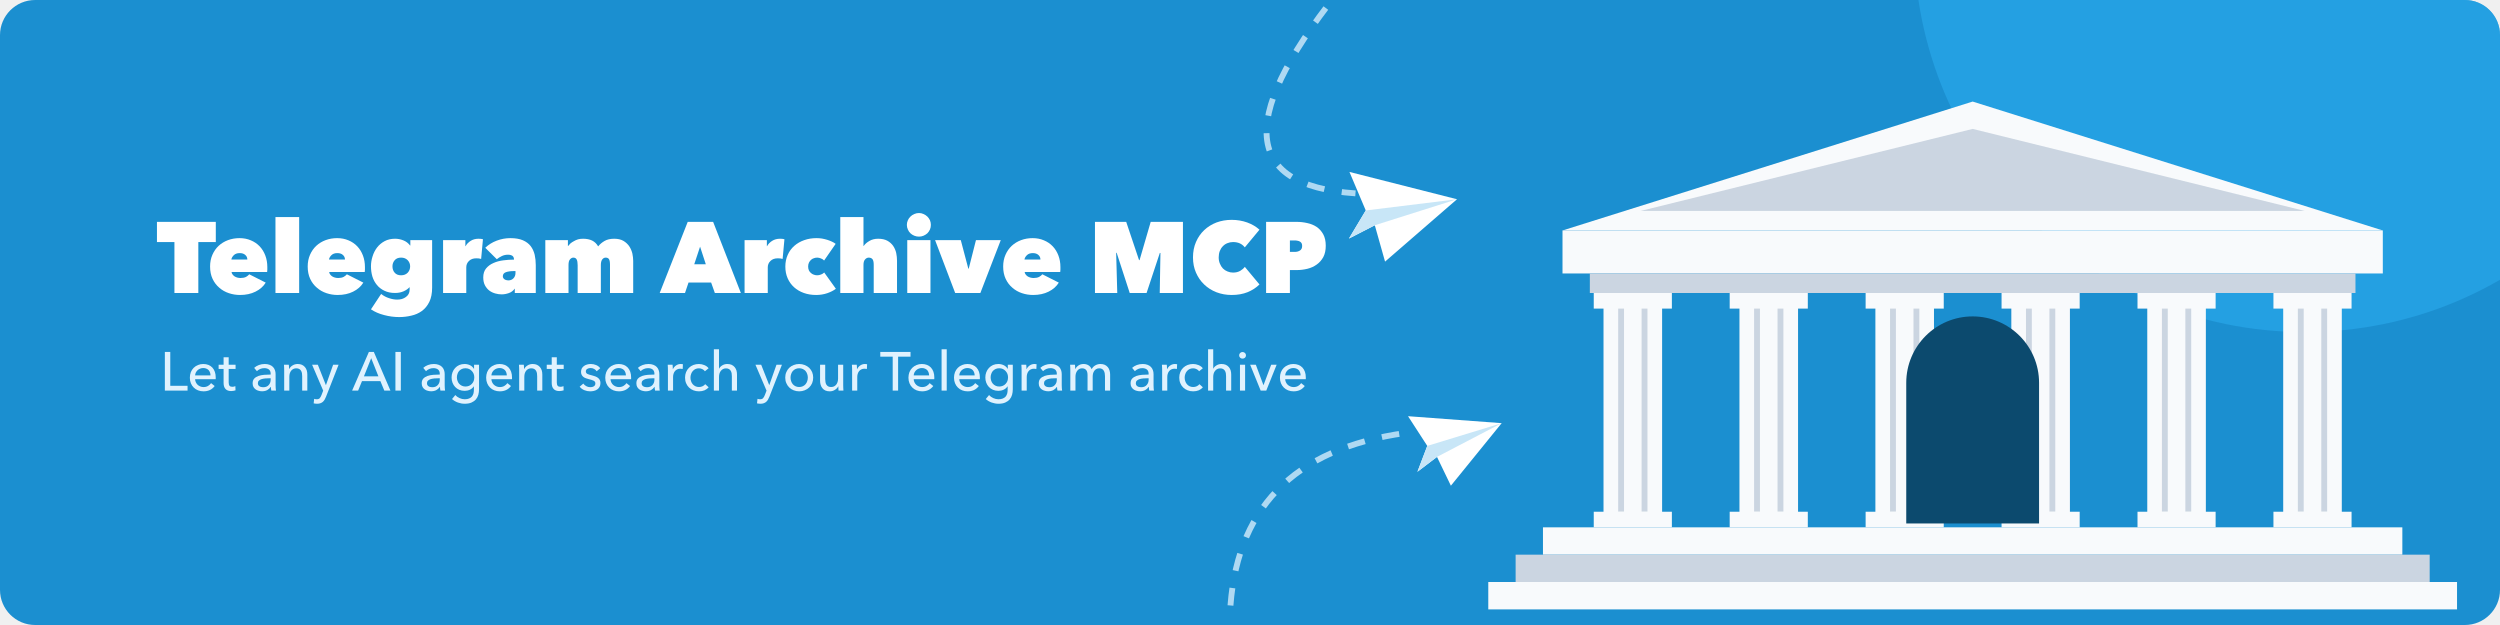
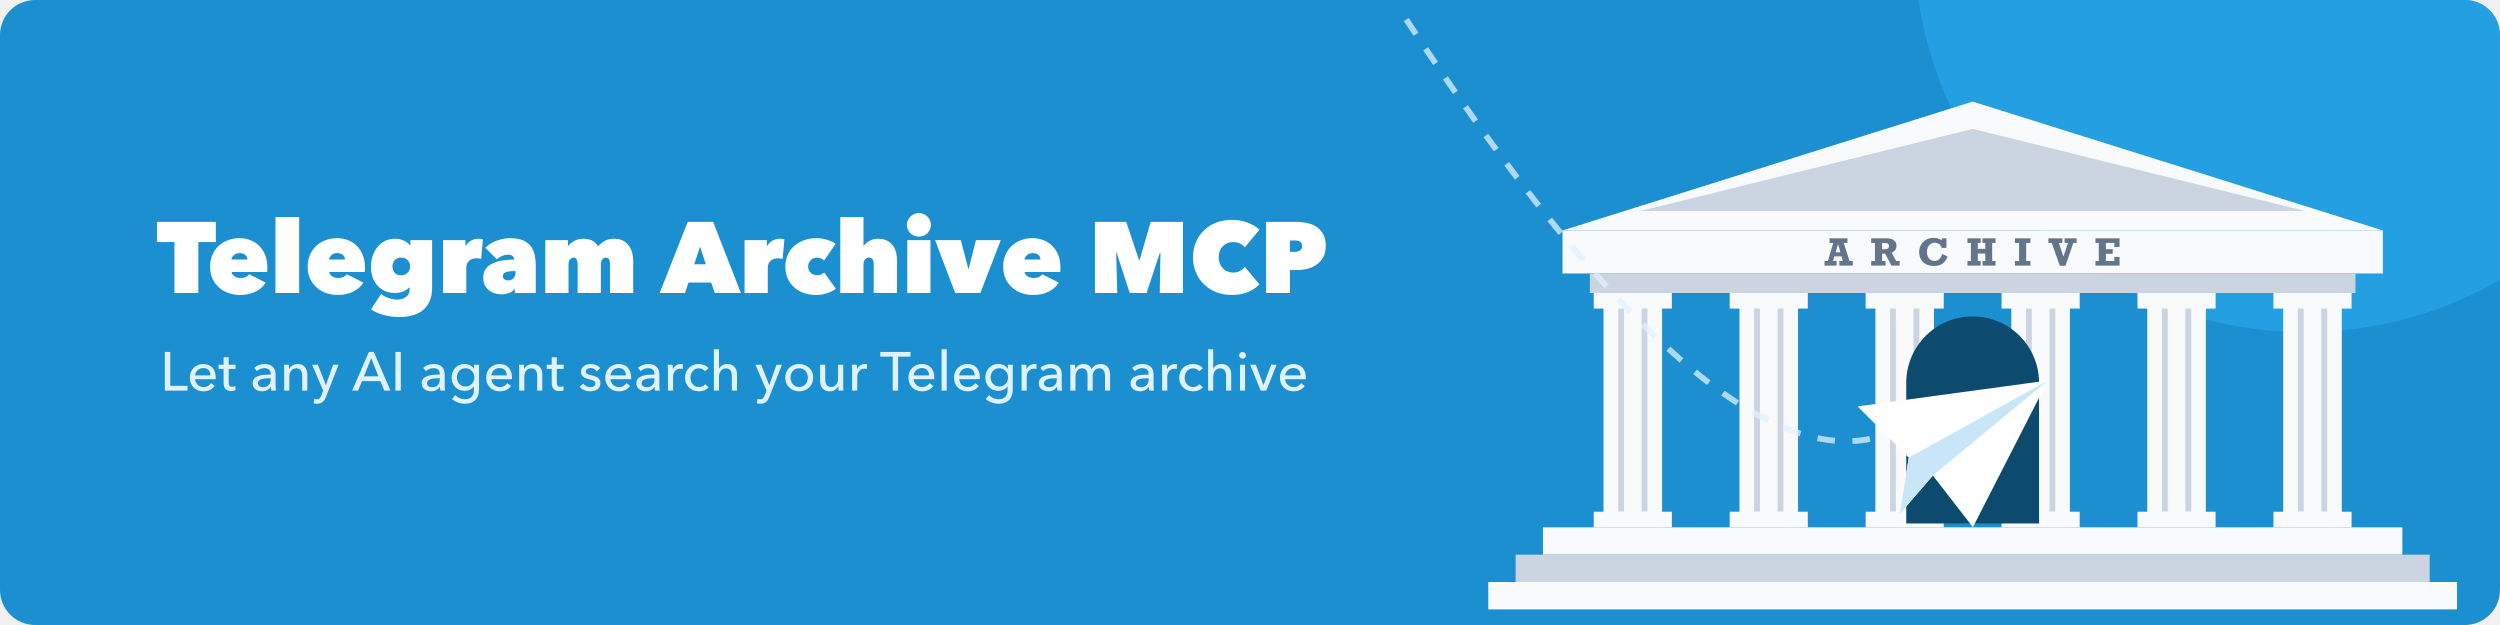
<svg xmlns="http://www.w3.org/2000/svg" viewBox="0 0 1280 320" width="1280" height="320" role="img" aria-label="Telegram Archive MCP: let any AI agent search your Telegram archive">
  <defs>
-     <path id="avenirheavy0" d="M419 0H181V507H7V708H593V507H419Z" />
-     <path id="avenirheavy1" d="M403 333Q403 361 382 379Q362 397 327 397Q289 397 268 376Q247 355 244 333ZM602 258Q602 245 602 232Q601 218 600 209H246Q247 195 256 184Q264 173 276 165Q289 157 304 153Q320 149 336 149Q368 149 390 160Q411 172 422 186L586 103Q551 46 484 13Q418 -20 330 -20Q273 -20 219 -2Q165 16 124 52Q82 87 57 140Q32 193 32 263Q32 328 55 380Q78 433 118 470Q157 506 210 526Q264 546 325 546Q387 546 438 524Q489 503 526 464Q562 426 582 373Q602 320 602 258Z" />
-     <path id="avenirheavy2" d="M53 756H289V0H53Z" />
-     <path id="avenirheavy3" d="M32 265Q32 316 48 365Q63 414 93 453Q123 492 168 516Q213 540 272 540Q314 540 354 524Q395 508 421 473H424V526H641V54Q641 -32 613 -89Q585 -146 538 -180Q492 -213 433 -226Q374 -240 313 -240Q238 -240 163 -220Q88 -201 32 -163L133 -10Q171 -39 213 -52Q255 -66 293 -66Q318 -66 340 -60Q363 -53 380 -40Q397 -28 407 -10Q417 9 417 33V56H414Q395 34 358 17Q320 0 272 0Q211 0 166 22Q121 43 91 80Q61 116 46 164Q32 212 32 265ZM246 265Q246 227 268 202Q290 176 332 176Q373 176 398 202Q422 228 422 265Q422 300 398 326Q373 352 332 352Q290 352 268 326Q246 300 246 265Z" />
-     <path id="avenirheavy4" d="M53 526H275V466H277Q294 498 328 519Q361 540 406 540Q433 540 450 535L432 339Q421 342 408 344Q394 345 383 345Q338 345 311 319Q284 293 284 255V0H53Z" />
-     <path id="avenirheavy5" d="M334 218Q283 218 252 207Q221 196 221 166Q221 155 226 148Q231 140 239 135Q247 130 256 128Q266 125 274 125Q307 125 327 146Q347 167 347 200V218ZM332 334Q332 358 316 370Q299 381 272 381Q240 381 212 368Q183 354 161 336L46 450Q94 496 160 521Q226 546 296 546Q371 546 420 525Q469 504 498 467Q526 430 538 381Q549 332 549 277V0H340V42H338Q318 12 281 -1Q244 -14 209 -14Q178 -14 146 -5Q113 4 86 24Q60 44 43 76Q26 108 26 155Q26 210 54 244Q83 279 127 298Q171 318 226 325Q280 332 332 332Z" />
-     <path id="avenirheavy6" d="M375 0V276Q375 316 365 334Q355 352 332 352Q315 352 300 336Q284 320 284 279V0H53V526H278V468H280Q290 481 304 494Q319 506 338 516Q356 527 379 534Q402 540 429 540Q481 540 519 522Q557 503 579 464Q605 496 643 518Q681 540 739 540Q795 540 832 518Q868 496 890 463Q911 430 920 392Q928 353 928 320V0H697V280Q697 323 686 338Q676 352 654 352Q634 352 620 334Q606 315 606 279V0Z" />
-     <path id="avenirheavy7" d="M263 708H516L792 0H533L496 104H271L236 0H-16ZM386 461 328 286H443Z" />
-     <path id="avenirheavy8" d="M339 -20Q272 -20 216 0Q160 20 119 57Q78 94 55 146Q32 198 32 263Q32 327 56 380Q79 432 121 469Q163 506 220 526Q276 546 342 546Q369 546 396 542Q424 537 450 529Q475 521 496 511Q518 501 533 489L418 323Q406 337 386 344Q367 352 349 352Q332 352 316 346Q300 341 288 330Q275 318 267 302Q259 285 259 263Q259 241 267 224Q275 208 288 198Q300 187 316 182Q332 176 349 176Q369 176 388 184Q407 191 419 204L535 42Q502 16 450 -2Q397 -20 339 -20Z" />
-     <path id="avenirheavy9" d="M430 540Q485 540 522 520Q558 500 580 468Q601 437 610 398Q618 359 618 320V0H386V280Q386 320 374 336Q361 352 336 352Q316 352 300 334Q284 317 284 279V0H53V756H284V468H286Q306 497 343 518Q380 540 430 540Z" />
-     <path id="avenirheavy10" d="M54 526H285V0H54ZM50 678Q50 702 60 724Q69 745 86 761Q102 777 124 786Q146 796 171 796Q195 796 216 786Q237 777 254 761Q270 745 280 724Q289 702 289 678Q289 653 280 632Q270 610 254 594Q237 579 216 570Q195 561 171 561Q146 561 124 570Q102 579 86 594Q69 610 60 632Q50 653 50 678Z" />
-     <path id="avenirheavy11" d="M-8 526H248L323 242H327L399 526H646L443 0H192Z" />
-     <path id="avenirheavy12" d="M277 400 288 0H66V708H377L505 327H510L621 708H942V0H711L718 398L712 399L580 0H412L282 400Z" />
-     <path id="avenirheavy13" d="M34 354Q34 439 64 508Q94 577 146 626Q198 675 268 702Q339 728 419 728Q501 728 574 702Q647 675 696 630L550 454Q530 480 500 494Q470 507 433 507Q403 507 377 496Q351 486 332 466Q312 446 301 418Q290 389 290 354Q290 319 302 292Q313 264 332 244Q352 224 378 214Q404 203 433 203Q474 203 504 220Q533 237 550 260L696 85Q648 37 578 8Q508 -20 419 -20Q339 -20 268 7Q198 34 146 84Q94 133 64 202Q34 270 34 354Z" />
-     <path id="avenirheavy14" d="M303 228V0H66V708H370Q424 708 476 696Q528 685 569 658Q610 630 635 584Q660 539 660 470Q660 404 636 358Q611 312 570 283Q530 254 478 241Q425 228 370 228ZM303 523V409H353Q380 409 402 422Q425 436 425 468Q425 485 419 496Q413 506 402 512Q392 518 379 520Q366 523 353 523Z" />
-     <path id="avenirmed15" d="M185 88H501V0H86V708H185Z" />
-     <path id="avenirmed16" d="M428 279Q427 307 418 332Q410 356 394 374Q377 392 352 402Q328 413 295 413Q265 413 238 402Q212 392 192 374Q173 356 160 332Q148 307 146 279ZM523 241Q523 233 523 225Q523 217 522 209H146Q147 179 160 152Q172 126 193 106Q214 87 242 76Q269 65 300 65Q348 65 383 86Q418 107 438 137L504 84Q466 34 414 10Q363 -13 300 -13Q246 -13 200 5Q154 23 121 56Q88 88 69 134Q50 180 50 236Q50 291 68 338Q87 384 120 417Q153 450 198 468Q243 487 295 487Q347 487 390 470Q432 453 462 421Q491 389 507 344Q523 298 523 241Z" />
-     <path id="avenirmed17" d="M313 397H187V150Q187 107 203 88Q219 70 254 70Q267 70 282 73Q297 76 309 82L312 5Q295 -1 274 -4Q254 -8 232 -8Q165 -8 130 29Q94 66 94 140V397H3V474H94V610H187V474H313Z" />
-     <path id="avenirmed18" d="M376 307Q376 360 344 386Q312 411 259 411Q219 411 184 396Q148 380 124 356L74 416Q109 449 160 468Q210 487 268 487Q319 487 356 472Q394 458 418 433Q442 408 454 374Q466 340 466 301V94Q466 70 468 44Q469 17 473 0H388Q380 34 380 68H377Q351 30 312 9Q272 -12 218 -12Q190 -12 160 -4Q129 3 104 20Q79 37 62 65Q46 93 46 134Q46 188 75 220Q104 251 151 268Q198 284 257 289Q316 294 376 294ZM353 226Q318 226 280 223Q243 220 212 211Q182 202 162 184Q142 166 142 136Q142 115 150 101Q159 87 173 78Q187 69 204 66Q221 62 239 62Q305 62 340 102Q376 141 376 201V226Z" />
-     <path id="avenirmed19" d="M166 474Q168 456 169 434Q170 411 170 396H173Q182 415 198 432Q213 448 233 460Q253 473 277 480Q301 487 327 487Q373 487 406 472Q439 456 461 430Q483 404 494 369Q504 334 504 294V0H410V263Q410 292 406 318Q401 344 389 364Q377 384 356 396Q335 408 302 408Q246 408 210 366Q175 323 175 252V0H81V372Q81 391 80 421Q79 451 77 474Z" />
-     <path id="avenirmed20" d="M261 102H263L394 474H494L264 -112Q252 -142 238 -166Q224 -189 205 -206Q186 -222 160 -231Q135 -240 100 -240Q85 -240 70 -238Q54 -237 38 -233L47 -150Q71 -158 94 -158Q131 -158 149 -138Q167 -117 182 -79L212 0L9 474H114Z" />
-     <path id="avenirmed21" d="M115 0H5L312 708H402L706 0H594L522 174H186ZM221 261H486L354 593Z" />
-     <path id="avenirmed22" d="M185 0H86V708H185Z" />
-     <path id="avenirmed23" d="M118 -81Q149 -116 196 -137Q242 -158 291 -158Q338 -158 370 -144Q402 -131 422 -108Q441 -84 450 -52Q458 -20 458 17V78H456Q430 38 385 17Q340 -4 289 -4Q235 -4 190 15Q146 34 115 67Q84 100 67 144Q50 189 50 240Q50 291 67 336Q84 381 115 414Q146 448 190 468Q234 487 288 487Q339 487 386 465Q432 443 459 398H461V474H552V24Q552 -28 539 -76Q526 -123 495 -160Q464 -196 414 -218Q364 -240 290 -240Q228 -240 166 -218Q103 -195 58 -154ZM147 242Q147 209 158 179Q168 149 188 126Q209 103 238 89Q267 75 304 75Q340 75 370 88Q400 101 421 124Q442 146 454 176Q465 207 465 242Q465 276 454 306Q442 336 420 359Q399 382 370 396Q340 409 304 409Q267 409 238 396Q209 382 188 360Q168 337 158 306Q147 276 147 242Z" />
-     <path id="avenirmed24" d="M337 354Q321 380 292 396Q263 413 227 413Q211 413 195 410Q179 406 166 398Q154 391 146 380Q139 368 139 351Q139 321 166 306Q193 292 247 280Q281 272 310 261Q339 250 360 234Q382 217 394 194Q406 171 406 140Q406 98 390 69Q374 40 348 22Q321 3 287 -5Q253 -13 217 -13Q163 -13 112 8Q60 29 26 72L93 129Q112 101 146 82Q179 63 219 63Q237 63 254 66Q270 70 284 78Q297 86 305 99Q313 112 313 132Q313 165 282 181Q250 197 189 211Q165 217 140 226Q116 234 96 249Q76 264 64 286Q51 309 51 342Q51 380 66 408Q82 435 107 452Q132 470 164 478Q196 487 230 487Q281 487 328 467Q376 447 402 409Z" />
-     <path id="avenirmed25" d="M81 372Q81 391 80 421Q79 451 77 474H166Q168 456 169 432Q170 409 170 394H173Q193 436 232 462Q270 487 318 487Q340 487 355 483L351 396Q331 401 308 401Q274 401 249 388Q224 376 208 355Q191 334 183 306Q175 279 175 249V0H81V372Z" />
-     <path id="avenirmed26" d="M413 354Q398 377 368 392Q338 408 304 408Q267 408 238 394Q210 380 190 356Q170 333 160 302Q149 271 149 237Q149 203 160 172Q170 141 190 118Q210 94 239 80Q268 66 305 66Q341 66 370 80Q400 94 419 118L482 61Q452 26 407 6Q362 -13 305 -13Q250 -13 204 5Q157 23 123 56Q89 88 70 134Q50 180 50 237Q50 293 69 339Q88 385 122 418Q156 451 202 469Q249 487 303 487Q353 487 402 467Q452 447 481 409Z" />
-     <path id="avenirmed27" d="M179 402Q196 437 237 462Q278 487 329 487Q375 487 408 472Q441 456 463 430Q485 404 496 369Q506 334 506 294V0H412V262Q412 291 408 317Q403 343 391 363Q379 383 358 395Q338 407 305 407Q249 407 213 364Q177 322 177 251V0H83V756H177V402Z" />
-     <path id="avenirmed28" d="M561 238Q561 183 542 137Q522 91 488 58Q453 24 406 6Q359 -13 305 -13Q251 -13 204 6Q157 24 123 58Q89 91 70 137Q50 183 50 238Q50 293 70 338Q89 384 123 417Q157 450 204 468Q251 487 305 487Q359 487 406 468Q453 450 488 417Q522 384 542 338Q561 293 561 238ZM463 238Q463 272 452 303Q442 334 422 358Q402 381 372 395Q343 409 305 409Q267 409 238 395Q208 381 188 358Q168 334 158 303Q147 272 147 238Q147 204 158 173Q168 142 188 118Q208 94 238 80Q267 66 305 66Q343 66 372 80Q402 94 422 118Q442 142 452 173Q463 204 463 238Z" />
-     <path id="avenirmed29" d="M415 0Q413 18 412 40Q411 63 411 78H409Q391 40 348 14Q306 -13 254 -13Q208 -13 174 2Q141 17 120 44Q98 70 88 105Q77 140 77 180V474H171V212Q171 183 176 156Q180 130 192 110Q204 90 225 78Q246 66 279 66Q336 66 371 108Q406 151 406 222V474H500V102Q500 83 501 53Q502 23 504 0Z" />
-     <path id="avenirmed30" d="M334 0H235V621H8V708H561V621H334Z" />
-     <path id="avenirmed31" d="M177 0H83V756H177Z" />
-     <path id="avenirmed32" d="M173 396Q191 434 230 460Q270 487 324 487Q372 487 410 465Q449 443 471 392Q495 438 538 462Q581 487 632 487Q678 487 711 472Q744 456 766 430Q788 404 798 369Q809 334 809 294V0H715V263Q715 292 710 318Q705 344 693 364Q681 384 661 396Q641 408 610 408Q578 408 555 394Q532 381 518 360Q503 338 496 311Q490 284 490 256V0H396V282Q396 310 391 333Q386 356 374 372Q362 389 343 398Q324 408 296 408Q244 408 210 366Q175 323 175 252V0H81V372Q81 391 80 421Q79 451 77 474H166Q168 456 169 434Q170 411 170 396H173Z" />
-     <path id="avenirmed33" d="M176 0H82V474H176ZM192 645Q192 619 174 602Q155 585 129 585Q103 585 85 602Q67 620 67 645Q67 671 85 688Q103 706 129 706Q155 706 174 688Q192 671 192 645Z" />
-     <path id="avenirmed34" d="M304 0H202L9 474H113L252 101H254L394 474H494Z" />
+     <path id="rockwellbold0" d="M1057 1251 1372 256H1552V0H811V256H1004L932 512H541L461 256H662V0H-4V256H182L475 1251H274V1507H1260V1251ZM743 1190 608 735H870Z" />
+     <path id="rockwellbold1" d="M1444 1096Q1444 958 1380 864Q1315 770 1184 711L1427 256H1622V0H1163L823 659H651V256H840V0H51V256H258V1251H51V1507H911Q1161 1507 1302 1402Q1444 1296 1444 1096ZM1034 1079Q1034 1165 979 1208Q924 1251 829 1251H651V901H795Q1034 901 1034 1079Z" />
+     <path id="rockwellbold2" d="M1356 1391V1507H1612V977H1356Q1243 1264 979 1264Q848 1264 746 1196Q645 1128 588 1010Q532 893 532 750Q532 616 586 504Q639 393 735 326Q831 260 956 260Q1110 260 1224 366Q1337 473 1376 647L1673 506Q1505 -18 928 -18Q680 -18 494 77Q309 172 209 347Q109 522 109 756Q109 977 212 1154Q315 1331 496 1432Q678 1532 903 1532Q1176 1532 1356 1391Z" />
+     <path id="rockwellbold3" d="M639 1251V924H1051V1251H897V1507H1620V1251H1432V256H1620V0H897V256H1051V666H639V256H797V0H70V256H258V1251H70V1507H797V1251Z" />
+     <path id="rockwellbold4" d="M651 1251V256H883V0H31V256H258V1251H31V1507H883V1251Z" />
+     <path id="rockwellbold5" d="M571 1251 825 498 1079 1251H889V1507H1554V1251H1372L938 -8H627L178 1251H-2V1507H766V1251Z" />
+     <path id="rockwellbold6" d="M1114 1030V1251H647V905H1024V651H647V256H1114V479H1403V0H74V256H256V1251H74V1507H1403V1030Z" />
+     <path id="avenirheavy7" d="M419 0H181V507H7V708H593V507H419Z" />
+     <path id="avenirheavy8" d="M403 333Q403 361 382 379Q362 397 327 397Q289 397 268 376Q247 355 244 333ZM602 258Q602 245 602 232Q601 218 600 209H246Q247 195 256 184Q264 173 276 165Q289 157 304 153Q320 149 336 149Q368 149 390 160Q411 172 422 186L586 103Q551 46 484 13Q418 -20 330 -20Q273 -20 219 -2Q165 16 124 52Q82 87 57 140Q32 193 32 263Q32 328 55 380Q78 433 118 470Q157 506 210 526Q264 546 325 546Q387 546 438 524Q489 503 526 464Q562 426 582 373Q602 320 602 258Z" />
+     <path id="avenirheavy9" d="M53 756H289V0H53Z" />
+     <path id="avenirheavy10" d="M32 265Q32 316 48 365Q63 414 93 453Q123 492 168 516Q213 540 272 540Q314 540 354 524Q395 508 421 473H424V526H641V54Q641 -32 613 -89Q585 -146 538 -180Q492 -213 433 -226Q374 -240 313 -240Q238 -240 163 -220Q88 -201 32 -163L133 -10Q171 -39 213 -52Q255 -66 293 -66Q318 -66 340 -60Q363 -53 380 -40Q397 -28 407 -10Q417 9 417 33V56H414Q395 34 358 17Q320 0 272 0Q211 0 166 22Q121 43 91 80Q61 116 46 164Q32 212 32 265ZM246 265Q246 227 268 202Q290 176 332 176Q373 176 398 202Q422 228 422 265Q422 300 398 326Q373 352 332 352Q290 352 268 326Q246 300 246 265Z" />
+     <path id="avenirheavy11" d="M53 526H275V466H277Q294 498 328 519Q361 540 406 540Q433 540 450 535L432 339Q421 342 408 344Q394 345 383 345Q338 345 311 319Q284 293 284 255V0H53Z" />
+     <path id="avenirheavy12" d="M334 218Q283 218 252 207Q221 196 221 166Q221 155 226 148Q231 140 239 135Q247 130 256 128Q266 125 274 125Q307 125 327 146Q347 167 347 200V218ZM332 334Q332 358 316 370Q299 381 272 381Q240 381 212 368Q183 354 161 336L46 450Q94 496 160 521Q226 546 296 546Q371 546 420 525Q469 504 498 467Q526 430 538 381Q549 332 549 277V0H340V42H338Q318 12 281 -1Q244 -14 209 -14Q178 -14 146 -5Q113 4 86 24Q60 44 43 76Q26 108 26 155Q26 210 54 244Q83 279 127 298Q171 318 226 325Q280 332 332 332Z" />
+     <path id="avenirheavy13" d="M375 0V276Q375 316 365 334Q355 352 332 352Q315 352 300 336Q284 320 284 279V0H53V526H278V468H280Q290 481 304 494Q319 506 338 516Q356 527 379 534Q402 540 429 540Q481 540 519 522Q557 503 579 464Q605 496 643 518Q681 540 739 540Q795 540 832 518Q868 496 890 463Q911 430 920 392Q928 353 928 320V0H697V280Q697 323 686 338Q676 352 654 352Q634 352 620 334Q606 315 606 279V0Z" />
+     <path id="avenirheavy14" d="M263 708H516L792 0H533L496 104H271L236 0H-16ZM386 461 328 286H443Z" />
+     <path id="avenirheavy15" d="M339 -20Q272 -20 216 0Q160 20 119 57Q78 94 55 146Q32 198 32 263Q32 327 56 380Q79 432 121 469Q163 506 220 526Q276 546 342 546Q369 546 396 542Q424 537 450 529Q475 521 496 511Q518 501 533 489L418 323Q406 337 386 344Q367 352 349 352Q332 352 316 346Q300 341 288 330Q275 318 267 302Q259 285 259 263Q259 241 267 224Q275 208 288 198Q300 187 316 182Q332 176 349 176Q369 176 388 184Q407 191 419 204L535 42Q502 16 450 -2Q397 -20 339 -20Z" />
+     <path id="avenirheavy16" d="M430 540Q485 540 522 520Q558 500 580 468Q601 437 610 398Q618 359 618 320V0H386V280Q386 320 374 336Q361 352 336 352Q316 352 300 334Q284 317 284 279V0H53V756H284V468H286Q306 497 343 518Q380 540 430 540Z" />
+     <path id="avenirheavy17" d="M54 526H285V0H54ZM50 678Q50 702 60 724Q69 745 86 761Q102 777 124 786Q146 796 171 796Q195 796 216 786Q237 777 254 761Q270 745 280 724Q289 702 289 678Q289 653 280 632Q270 610 254 594Q237 579 216 570Q195 561 171 561Q146 561 124 570Q102 579 86 594Q69 610 60 632Q50 653 50 678Z" />
+     <path id="avenirheavy18" d="M-8 526H248L323 242H327L399 526H646L443 0H192Z" />
+     <path id="avenirheavy19" d="M277 400 288 0H66V708H377L505 327H510L621 708H942V0H711L718 398L712 399L580 0H412L282 400Z" />
+     <path id="avenirheavy20" d="M34 354Q34 439 64 508Q94 577 146 626Q198 675 268 702Q339 728 419 728Q501 728 574 702Q647 675 696 630L550 454Q530 480 500 494Q470 507 433 507Q403 507 377 496Q351 486 332 466Q312 446 301 418Q290 389 290 354Q290 319 302 292Q313 264 332 244Q352 224 378 214Q404 203 433 203Q474 203 504 220Q533 237 550 260L696 85Q648 37 578 8Q508 -20 419 -20Q339 -20 268 7Q198 34 146 84Q94 133 64 202Q34 270 34 354Z" />
+     <path id="avenirheavy21" d="M303 228V0H66V708H370Q424 708 476 696Q528 685 569 658Q610 630 635 584Q660 539 660 470Q660 404 636 358Q611 312 570 283Q530 254 478 241Q425 228 370 228ZM303 523V409H353Q380 409 402 422Q425 436 425 468Q425 485 419 496Q413 506 402 512Q392 518 379 520Q366 523 353 523Z" />
+     <path id="avenirmed22" d="M185 88H501V0H86V708H185Z" />
+     <path id="avenirmed23" d="M428 279Q427 307 418 332Q410 356 394 374Q377 392 352 402Q328 413 295 413Q265 413 238 402Q212 392 192 374Q173 356 160 332Q148 307 146 279ZM523 241Q523 233 523 225Q523 217 522 209H146Q147 179 160 152Q172 126 193 106Q214 87 242 76Q269 65 300 65Q348 65 383 86Q418 107 438 137L504 84Q466 34 414 10Q363 -13 300 -13Q246 -13 200 5Q154 23 121 56Q88 88 69 134Q50 180 50 236Q50 291 68 338Q87 384 120 417Q153 450 198 468Q243 487 295 487Q347 487 390 470Q432 453 462 421Q491 389 507 344Q523 298 523 241Z" />
+     <path id="avenirmed24" d="M313 397H187V150Q187 107 203 88Q219 70 254 70Q267 70 282 73Q297 76 309 82L312 5Q295 -1 274 -4Q254 -8 232 -8Q165 -8 130 29Q94 66 94 140V397H3V474H94V610H187V474H313Z" />
+     <path id="avenirmed25" d="M376 307Q376 360 344 386Q312 411 259 411Q219 411 184 396Q148 380 124 356L74 416Q109 449 160 468Q210 487 268 487Q319 487 356 472Q394 458 418 433Q442 408 454 374Q466 340 466 301V94Q466 70 468 44Q469 17 473 0H388Q380 34 380 68H377Q351 30 312 9Q272 -12 218 -12Q190 -12 160 -4Q129 3 104 20Q79 37 62 65Q46 93 46 134Q46 188 75 220Q104 251 151 268Q198 284 257 289Q316 294 376 294ZM353 226Q318 226 280 223Q243 220 212 211Q182 202 162 184Q142 166 142 136Q142 115 150 101Q159 87 173 78Q187 69 204 66Q221 62 239 62Q305 62 340 102Q376 141 376 201V226Z" />
+     <path id="avenirmed26" d="M166 474Q168 456 169 434Q170 411 170 396H173Q182 415 198 432Q213 448 233 460Q253 473 277 480Q301 487 327 487Q373 487 406 472Q439 456 461 430Q483 404 494 369Q504 334 504 294V0H410V263Q410 292 406 318Q401 344 389 364Q377 384 356 396Q335 408 302 408Q246 408 210 366Q175 323 175 252V0H81V372Q81 391 80 421Q79 451 77 474Z" />
+     <path id="avenirmed27" d="M261 102H263L394 474H494L264 -112Q252 -142 238 -166Q224 -189 205 -206Q186 -222 160 -231Q135 -240 100 -240Q85 -240 70 -238Q54 -237 38 -233L47 -150Q71 -158 94 -158Q131 -158 149 -138Q167 -117 182 -79L212 0L9 474H114Z" />
+     <path id="avenirmed28" d="M115 0H5L312 708H402L706 0H594L522 174H186ZM221 261H486L354 593Z" />
+     <path id="avenirmed29" d="M185 0H86V708H185Z" />
+     <path id="avenirmed30" d="M118 -81Q149 -116 196 -137Q242 -158 291 -158Q338 -158 370 -144Q402 -131 422 -108Q441 -84 450 -52Q458 -20 458 17V78H456Q430 38 385 17Q340 -4 289 -4Q235 -4 190 15Q146 34 115 67Q84 100 67 144Q50 189 50 240Q50 291 67 336Q84 381 115 414Q146 448 190 468Q234 487 288 487Q339 487 386 465Q432 443 459 398H461V474H552V24Q552 -28 539 -76Q526 -123 495 -160Q464 -196 414 -218Q364 -240 290 -240Q228 -240 166 -218Q103 -195 58 -154ZM147 242Q147 209 158 179Q168 149 188 126Q209 103 238 89Q267 75 304 75Q340 75 370 88Q400 101 421 124Q442 146 454 176Q465 207 465 242Q465 276 454 306Q442 336 420 359Q399 382 370 396Q340 409 304 409Q267 409 238 396Q209 382 188 360Q168 337 158 306Q147 276 147 242Z" />
+     <path id="avenirmed31" d="M337 354Q321 380 292 396Q263 413 227 413Q211 413 195 410Q179 406 166 398Q154 391 146 380Q139 368 139 351Q139 321 166 306Q193 292 247 280Q281 272 310 261Q339 250 360 234Q382 217 394 194Q406 171 406 140Q406 98 390 69Q374 40 348 22Q321 3 287 -5Q253 -13 217 -13Q163 -13 112 8Q60 29 26 72L93 129Q112 101 146 82Q179 63 219 63Q237 63 254 66Q270 70 284 78Q297 86 305 99Q313 112 313 132Q313 165 282 181Q250 197 189 211Q165 217 140 226Q116 234 96 249Q76 264 64 286Q51 309 51 342Q51 380 66 408Q82 435 107 452Q132 470 164 478Q196 487 230 487Q281 487 328 467Q376 447 402 409Z" />
+     <path id="avenirmed32" d="M81 372Q81 391 80 421Q79 451 77 474H166Q168 456 169 432Q170 409 170 394H173Q193 436 232 462Q270 487 318 487Q340 487 355 483L351 396Q331 401 308 401Q274 401 249 388Q224 376 208 355Q191 334 183 306Q175 279 175 249V0H81V372Z" />
+     <path id="avenirmed33" d="M413 354Q398 377 368 392Q338 408 304 408Q267 408 238 394Q210 380 190 356Q170 333 160 302Q149 271 149 237Q149 203 160 172Q170 141 190 118Q210 94 239 80Q268 66 305 66Q341 66 370 80Q400 94 419 118L482 61Q452 26 407 6Q362 -13 305 -13Q250 -13 204 5Q157 23 123 56Q89 88 70 134Q50 180 50 237Q50 293 69 339Q88 385 122 418Q156 451 202 469Q249 487 303 487Q353 487 402 467Q452 447 481 409Z" />
+     <path id="avenirmed34" d="M179 402Q196 437 237 462Q278 487 329 487Q375 487 408 472Q441 456 463 430Q485 404 496 369Q506 334 506 294V0H412V262Q412 291 408 317Q403 343 391 363Q379 383 358 395Q338 407 305 407Q249 407 213 364Q177 322 177 251V0H83V756H177V402Z" />
+     <path id="avenirmed35" d="M561 238Q561 183 542 137Q522 91 488 58Q453 24 406 6Q359 -13 305 -13Q251 -13 204 6Q157 24 123 58Q89 91 70 137Q50 183 50 238Q50 293 70 338Q89 384 123 417Q157 450 204 468Q251 487 305 487Q359 487 406 468Q453 450 488 417Q522 384 542 338Q561 293 561 238ZM463 238Q463 272 452 303Q442 334 422 358Q402 381 372 395Q343 409 305 409Q267 409 238 395Q208 381 188 358Q168 334 158 303Q147 272 147 238Q147 204 158 173Q168 142 188 118Q208 94 238 80Q267 66 305 66Q343 66 372 80Q402 94 422 118Q442 142 452 173Q463 204 463 238Z" />
+     <path id="avenirmed36" d="M415 0Q413 18 412 40Q411 63 411 78H409Q391 40 348 14Q306 -13 254 -13Q208 -13 174 2Q141 17 120 44Q98 70 88 105Q77 140 77 180V474H171V212Q171 183 176 156Q180 130 192 110Q204 90 225 78Q246 66 279 66Q336 66 371 108Q406 151 406 222V474H500V102Q500 83 501 53Q502 23 504 0Z" />
+     <path id="avenirmed37" d="M334 0H235V621H8V708H561V621H334Z" />
+     <path id="avenirmed38" d="M177 0H83V756H177Z" />
+     <path id="avenirmed39" d="M173 396Q191 434 230 460Q270 487 324 487Q372 487 410 465Q449 443 471 392Q495 438 538 462Q581 487 632 487Q678 487 711 472Q744 456 766 430Q788 404 798 369Q809 334 809 294V0H715V263Q715 292 710 318Q705 344 693 364Q681 384 661 396Q641 408 610 408Q578 408 555 394Q532 381 518 360Q503 338 496 311Q490 284 490 256V0H396V282Q396 310 391 333Q386 356 374 372Q362 389 343 398Q324 408 296 408Q244 408 210 366Q175 323 175 252V0H81V372Q81 391 80 421Q79 451 77 474H166Q168 456 169 434Q170 411 170 396H173Z" />
+     <path id="avenirmed40" d="M176 0H82V474H176ZM192 645Q192 619 174 602Q155 585 129 585Q103 585 85 602Q67 620 67 645Q67 671 85 688Q103 706 129 706Q155 706 174 688Q192 671 192 645Z" />
+     <path id="avenirmed41" d="M304 0H202L9 474H113L252 101H254L394 474H494Z" />
  </defs>
  <clipPath id="c">
    <rect width="1280" height="320" rx="18" />
  </clipPath>
  <g clip-path="url(#c)">
    <rect width="1280" height="320" fill="#1b8fd0" />
    <circle cx="1180" cy="-30" r="200" fill="#2AABEE" opacity=".6" />
    <path d="M800 118 L1010.0 52 L1220 118 Z" fill="#f8fafc" />
    <path d="M840 108 L1010.0 66 L1180 108 Z" fill="#cbd5e1" />
    <rect x="800" y="118" width="420" height="22" fill="#f8fafc" />
    <rect x="814" y="140" width="392" height="10" fill="#cbd5e1" />
+     <g fill="#64748b" transform="translate(934.2 136.0) scale(0.00928 -0.00928)">
+       <use href="#rockwellbold0" x="0" />
+       <use href="#rockwellbold1" x="2520" />
+       <use href="#rockwellbold2" x="5108" />
+       <use href="#rockwellbold3" x="7813" />
+       <use href="#rockwellbold4" x="10471" />
+       <use href="#rockwellbold5" x="12351" />
+       <use href="#rockwellbold6" x="14871" />
+     </g>
    <rect x="821.0" y="150" width="30" height="118" fill="#f8fafc" />
    <path d="M830.0 156v106M842.0 156v106" stroke="#cbd5e1" stroke-width="3" />
    <rect x="816.0" y="150" width="40" height="8" fill="#f8fafc" />
    <rect x="816.0" y="262" width="40" height="8" fill="#f8fafc" />
    <rect x="890.6" y="150" width="30" height="118" fill="#f8fafc" />
    <path d="M899.6 156v106M911.6 156v106" stroke="#cbd5e1" stroke-width="3" />
    <rect x="885.6" y="150" width="40" height="8" fill="#f8fafc" />
    <rect x="885.6" y="262" width="40" height="8" fill="#f8fafc" />
    <rect x="960.2" y="150" width="30" height="118" fill="#f8fafc" />
    <path d="M969.2 156v106M981.2 156v106" stroke="#cbd5e1" stroke-width="3" />
    <rect x="955.2" y="150" width="40" height="8" fill="#f8fafc" />
    <rect x="955.2" y="262" width="40" height="8" fill="#f8fafc" />
    <rect x="1029.8" y="150" width="30" height="118" fill="#f8fafc" />
    <path d="M1038.8 156v106M1050.8 156v106" stroke="#cbd5e1" stroke-width="3" />
    <rect x="1024.8" y="150" width="40" height="8" fill="#f8fafc" />
    <rect x="1024.8" y="262" width="40" height="8" fill="#f8fafc" />
    <rect x="1099.4" y="150" width="30" height="118" fill="#f8fafc" />
    <path d="M1108.4 156v106M1120.4 156v106" stroke="#cbd5e1" stroke-width="3" />
    <rect x="1094.4" y="150" width="40" height="8" fill="#f8fafc" />
    <rect x="1094.4" y="262" width="40" height="8" fill="#f8fafc" />
    <rect x="1169.0" y="150" width="30" height="118" fill="#f8fafc" />
    <path d="M1178.0 156v106M1190.0 156v106" stroke="#cbd5e1" stroke-width="3" />
    <rect x="1164.0" y="150" width="40" height="8" fill="#f8fafc" />
    <rect x="1164.0" y="262" width="40" height="8" fill="#f8fafc" />
    <path d="M976.0 268V196a34 34 0 0 1 68 0V268Z" fill="#0c4a6e" />
    <rect x="790" y="270" width="440" height="14" fill="#f8fafc" />
    <rect x="776" y="284" width="468" height="14" fill="#cbd5e1" />
    <rect x="762" y="298" width="496" height="14" fill="#f8fafc" />
-     <path d="M690 -10 Q605 93 694 99" stroke="#e0f2fe" stroke-width="3" stroke-dasharray="9 9" fill="none" opacity=".75" />
-     <g transform="translate(705 70) rotate(38) scale(0.52)">
-       <path d="M0 44 L100 0 L82 92 L52 70 L40 96 L36 64 Z" fill="#fff" />
-       <path d="M36 64 L100 0 L52 70 L40 96 Z" fill="#c8e6f7" />
-     </g>
-     <path d="M630 310 Q636 231 725 221" stroke="#e0f2fe" stroke-width="3" stroke-dasharray="9 9" fill="none" opacity=".75" />
-     <g transform="translate(730 196) rotate(28) scale(0.44)">
+     <path d="M720 10 Q878 251 964 223" stroke="#e0f2fe" stroke-width="3" stroke-dasharray="9 9" fill="none" opacity=".75" />
+     <g transform="translate(962 170) rotate(16) scale(0.9)">
      <path d="M0 44 L100 0 L82 92 L52 70 L40 96 L36 64 Z" fill="#fff" />
      <path d="M36 64 L100 0 L52 70 L40 96 Z" fill="#c8e6f7" />
    </g>
    <g fill="#ffffff" transform="translate(80.0 150.0) scale(0.05142 -0.05142)">
-       <use href="#avenirheavy0" x="0" />
-       <use href="#avenirheavy1" x="504" />
-       <use href="#avenirheavy2" x="1134" />
-       <use href="#avenirheavy1" x="1476" />
-       <use href="#avenirheavy3" x="2106" />
-       <use href="#avenirheavy4" x="2803" />
-       <use href="#avenirheavy5" x="3230" />
-       <use href="#avenirheavy6" x="3821" />
-       <use href="#avenirheavy7" x="5029" />
-       <use href="#avenirheavy4" x="5805" />
-       <use href="#avenirheavy8" x="6232" />
-       <use href="#avenirheavy9" x="6758" />
-       <use href="#avenirheavy10" x="7424" />
-       <use href="#avenirheavy11" x="7763" />
-       <use href="#avenirheavy1" x="8401" />
-       <use href="#avenirheavy12" x="9281" />
-       <use href="#avenirheavy13" x="10289" />
-       <use href="#avenirheavy14" x="10985" />
+       <use href="#avenirheavy7" x="0" />
+       <use href="#avenirheavy8" x="504" />
+       <use href="#avenirheavy9" x="1134" />
+       <use href="#avenirheavy8" x="1476" />
+       <use href="#avenirheavy10" x="2106" />
+       <use href="#avenirheavy11" x="2803" />
+       <use href="#avenirheavy12" x="3230" />
+       <use href="#avenirheavy13" x="3821" />
+       <use href="#avenirheavy14" x="5029" />
+       <use href="#avenirheavy11" x="5805" />
+       <use href="#avenirheavy15" x="6232" />
+       <use href="#avenirheavy16" x="6758" />
+       <use href="#avenirheavy17" x="7424" />
+       <use href="#avenirheavy18" x="7763" />
+       <use href="#avenirheavy8" x="8401" />
+       <use href="#avenirheavy19" x="9281" />
+       <use href="#avenirheavy20" x="10289" />
+       <use href="#avenirheavy21" x="10985" />
    </g>
    <g fill="#e0f2fe" transform="translate(82.0 200.0) scale(0.028 -0.028)">
-       <use href="#avenirmed15" x="0" />
-       <use href="#avenirmed16" x="493" />
-       <use href="#avenirmed17" x="1066" />
-       <use href="#avenirmed18" x="1645" />
-       <use href="#avenirmed19" x="2187" />
-       <use href="#avenirmed20" x="2769" />
-       <use href="#avenirmed21" x="3505" />
-       <use href="#avenirmed22" x="4216" />
-       <use href="#avenirmed18" x="4737" />
-       <use href="#avenirmed23" x="5279" />
-       <use href="#avenirmed16" x="5911" />
-       <use href="#avenirmed19" x="6484" />
-       <use href="#avenirmed17" x="7066" />
-       <use href="#avenirmed24" x="7645" />
-       <use href="#avenirmed16" x="8089" />
-       <use href="#avenirmed18" x="8662" />
-       <use href="#avenirmed25" x="9204" />
-       <use href="#avenirmed26" x="9548" />
-       <use href="#avenirmed27" x="10042" />
-       <use href="#avenirmed20" x="10876" />
-       <use href="#avenirmed28" x="11380" />
-       <use href="#avenirmed29" x="11990" />
-       <use href="#avenirmed25" x="12572" />
-       <use href="#avenirmed30" x="13160" />
-       <use href="#avenirmed16" x="13633" />
-       <use href="#avenirmed31" x="14206" />
-       <use href="#avenirmed16" x="14466" />
-       <use href="#avenirmed23" x="15039" />
-       <use href="#avenirmed25" x="15671" />
-       <use href="#avenirmed18" x="16020" />
-       <use href="#avenirmed32" x="16562" />
-       <use href="#avenirmed18" x="17699" />
-       <use href="#avenirmed25" x="18241" />
-       <use href="#avenirmed26" x="18585" />
-       <use href="#avenirmed27" x="19079" />
-       <use href="#avenirmed33" x="19663" />
-       <use href="#avenirmed34" x="19922" />
-       <use href="#avenirmed16" x="20426" />
+       <use href="#avenirmed22" x="0" />
+       <use href="#avenirmed23" x="493" />
+       <use href="#avenirmed24" x="1066" />
+       <use href="#avenirmed25" x="1645" />
+       <use href="#avenirmed26" x="2187" />
+       <use href="#avenirmed27" x="2769" />
+       <use href="#avenirmed28" x="3505" />
+       <use href="#avenirmed29" x="4216" />
+       <use href="#avenirmed25" x="4737" />
+       <use href="#avenirmed30" x="5279" />
+       <use href="#avenirmed23" x="5911" />
+       <use href="#avenirmed26" x="6484" />
+       <use href="#avenirmed24" x="7066" />
+       <use href="#avenirmed31" x="7645" />
+       <use href="#avenirmed23" x="8089" />
+       <use href="#avenirmed25" x="8662" />
+       <use href="#avenirmed32" x="9204" />
+       <use href="#avenirmed33" x="9548" />
+       <use href="#avenirmed34" x="10042" />
+       <use href="#avenirmed27" x="10876" />
+       <use href="#avenirmed35" x="11380" />
+       <use href="#avenirmed36" x="11990" />
+       <use href="#avenirmed32" x="12572" />
+       <use href="#avenirmed37" x="13160" />
+       <use href="#avenirmed23" x="13633" />
+       <use href="#avenirmed38" x="14206" />
+       <use href="#avenirmed23" x="14466" />
+       <use href="#avenirmed30" x="15039" />
+       <use href="#avenirmed32" x="15671" />
+       <use href="#avenirmed25" x="16020" />
+       <use href="#avenirmed39" x="16562" />
+       <use href="#avenirmed25" x="17699" />
+       <use href="#avenirmed32" x="18241" />
+       <use href="#avenirmed33" x="18585" />
+       <use href="#avenirmed34" x="19079" />
+       <use href="#avenirmed40" x="19663" />
+       <use href="#avenirmed41" x="19922" />
+       <use href="#avenirmed23" x="20426" />
    </g>
  </g>
</svg>
